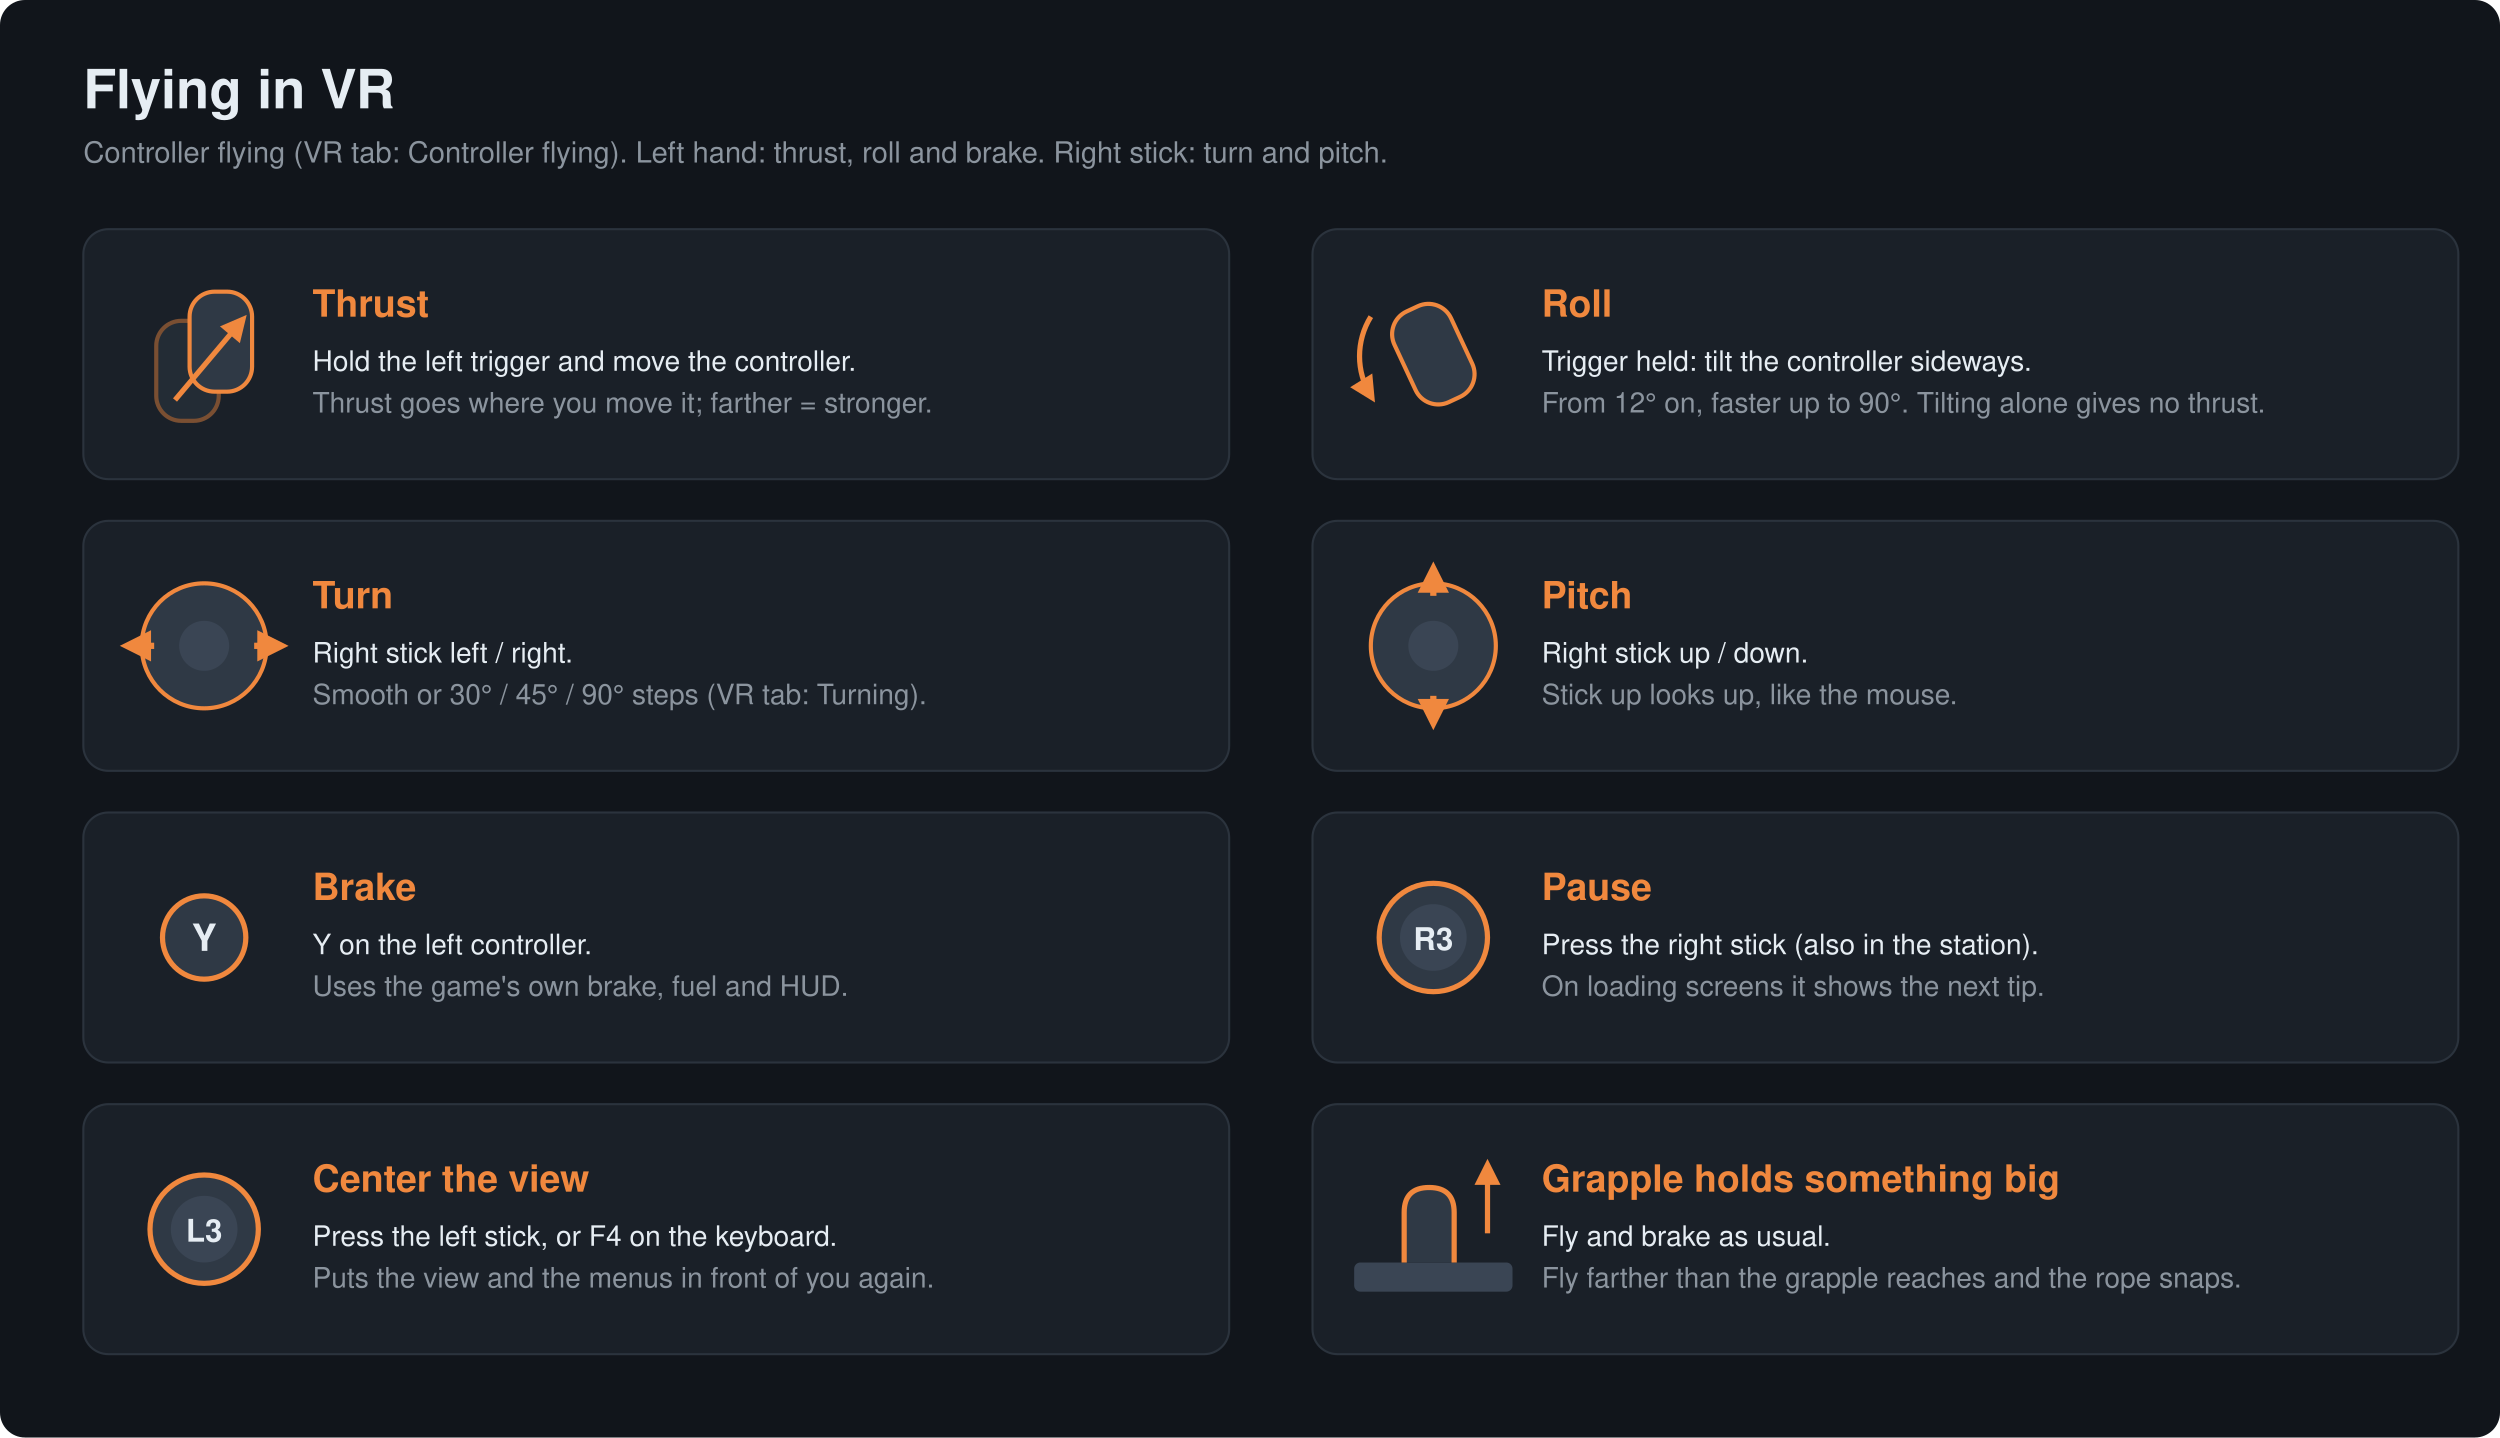
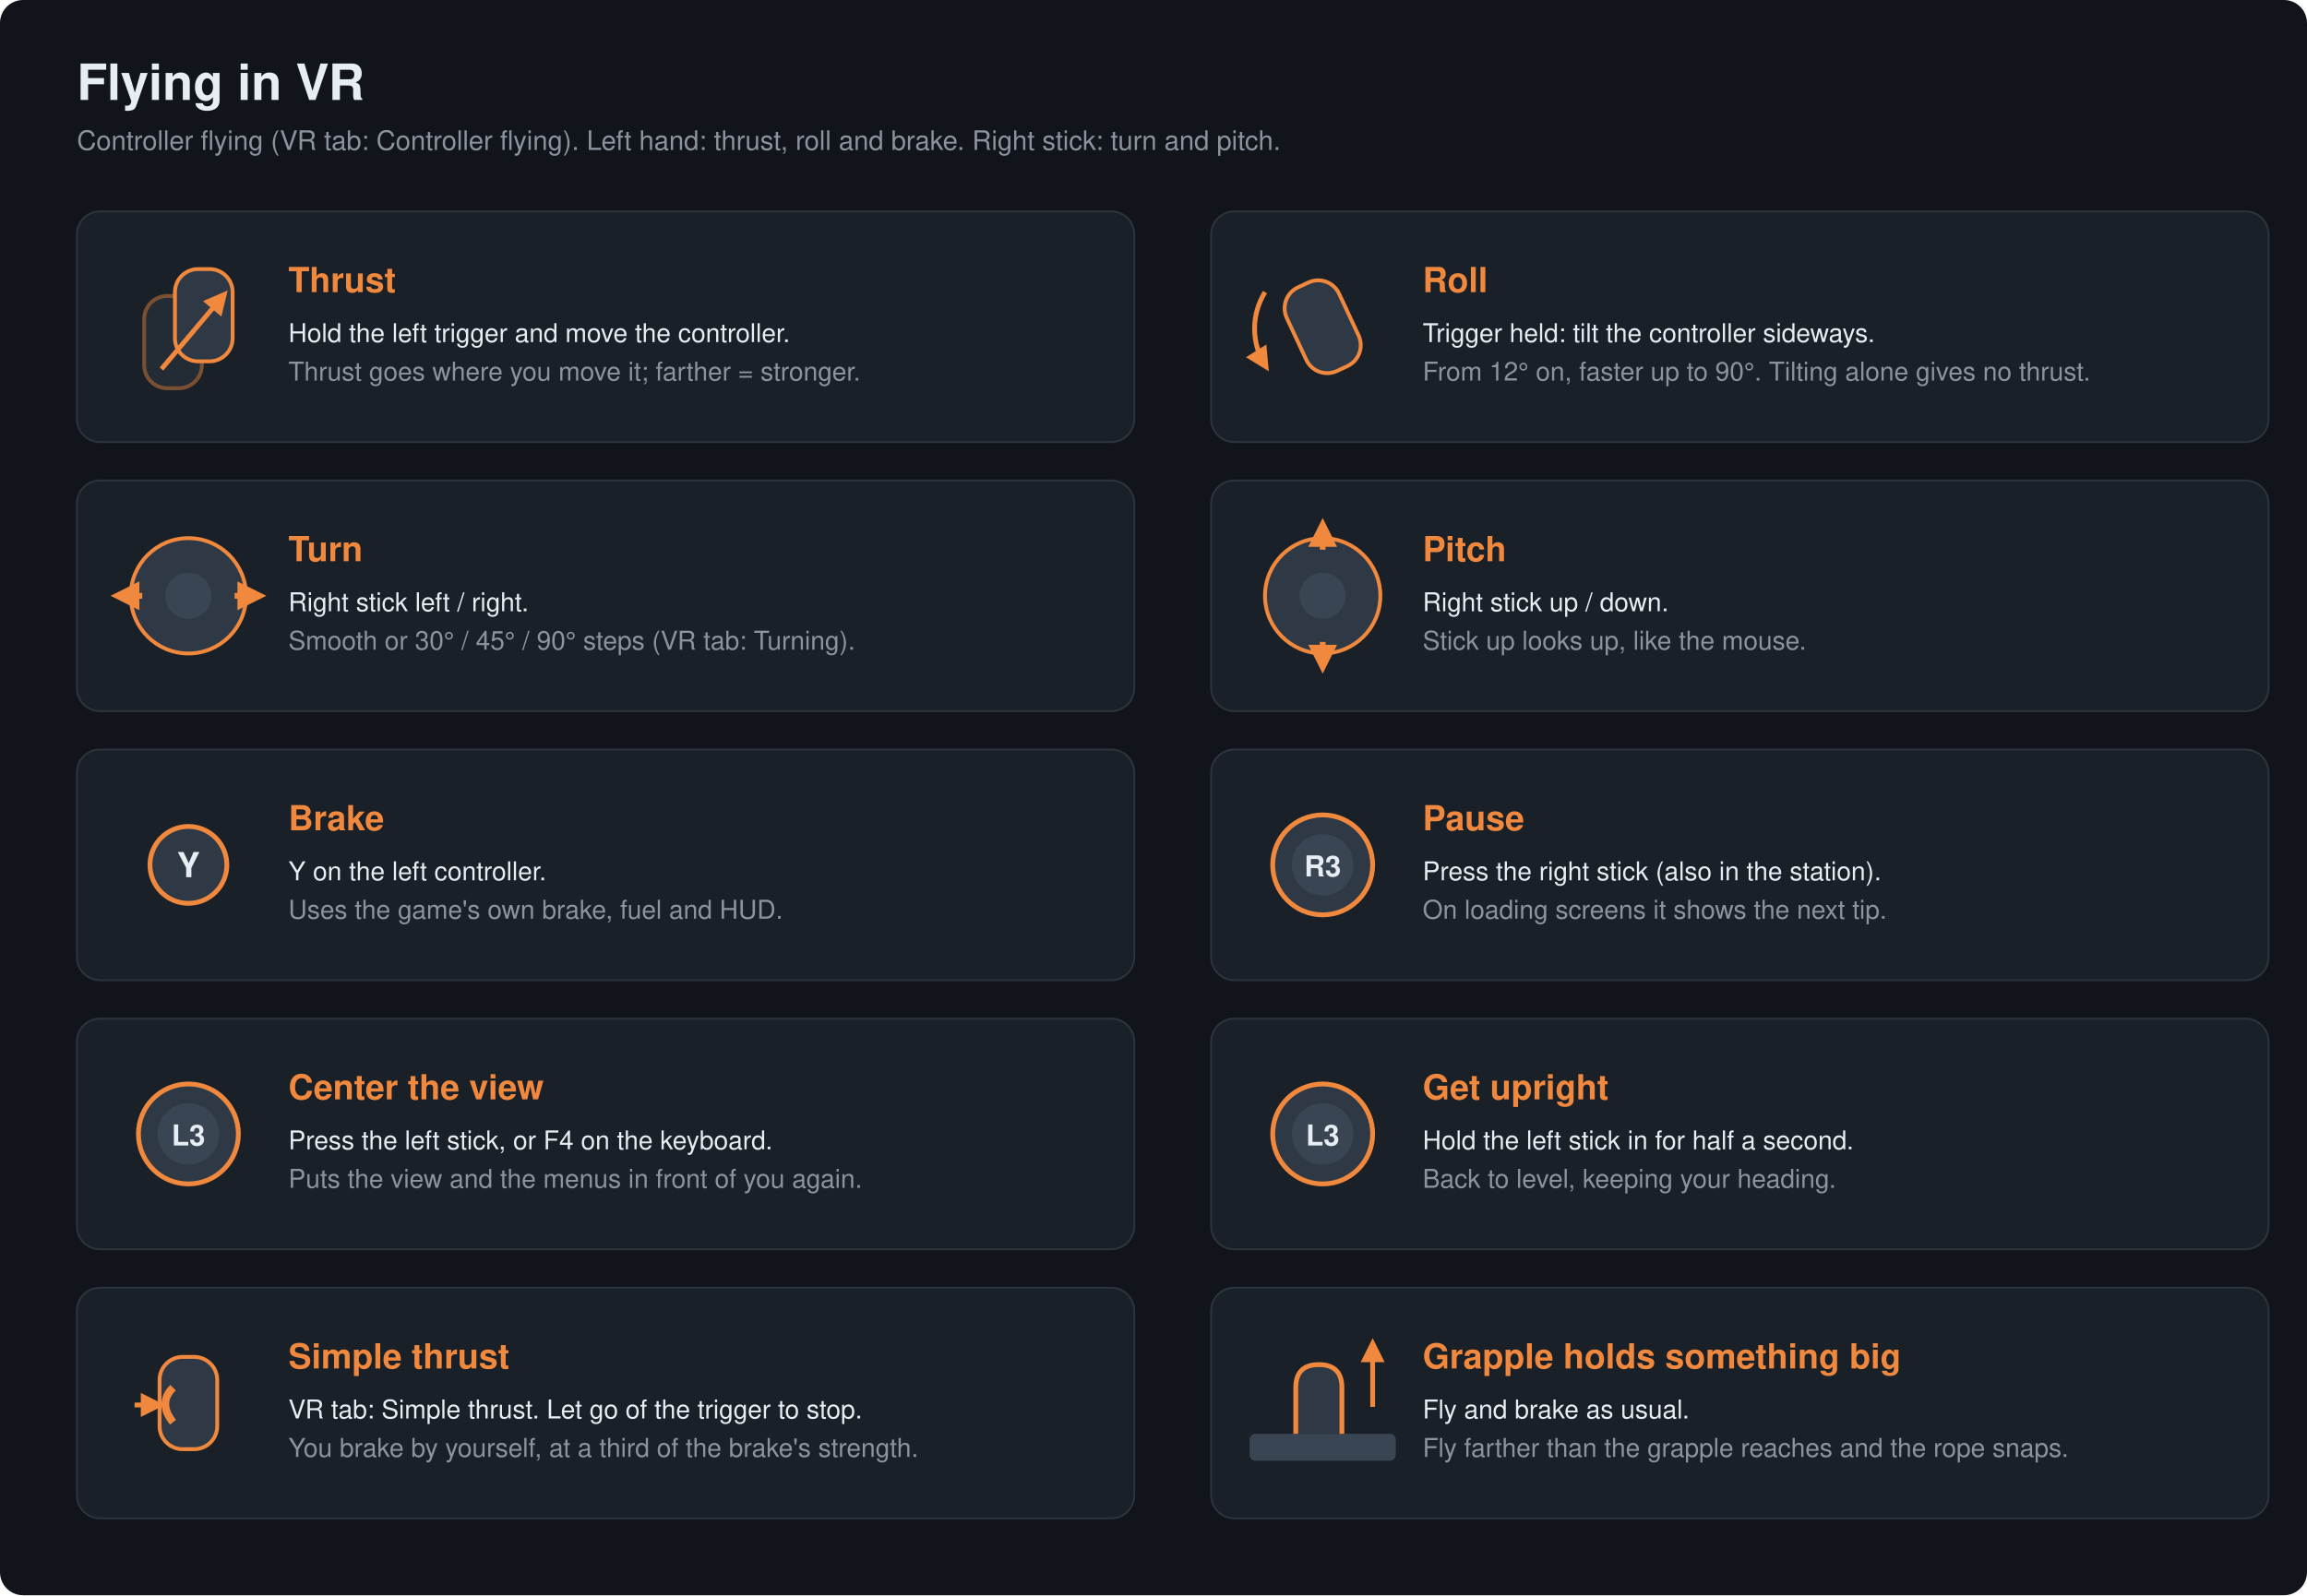
- <svg xmlns="http://www.w3.org/2000/svg" width="1200" height="690" viewBox="0 0 1200 690" role="img" aria-label="ShipbreakerVR flying controls">
-   <rect width="1200" height="690" rx="12" fill="#11151b" />
+ <svg xmlns="http://www.w3.org/2000/svg" width="1200" height="830" viewBox="0 0 1200 830" role="img" aria-label="ShipbreakerVR flying controls">
+   <rect width="1200" height="830" rx="12" fill="#11151b" />
  <defs>
    <marker id="ah" viewBox="0 0 10 10" refX="7" refY="5" markerWidth="5" markerHeight="5" orient="auto-start-reverse">
      <path d="M0 0 L10 5 L0 10 z" fill="#f0883e" />
    </marker>
  </defs>
  <text x="40" y="52" font-size="26" fill="#e6edf3" font-weight="bold" text-anchor="start" font-family="Segoe UI, Helvetica, Arial, sans-serif">Flying in VR</text>
  <text x="40" y="78" font-size="14" fill="#8b949e" font-weight="normal" text-anchor="start" font-family="Segoe UI, Helvetica, Arial, sans-serif">Controller flying (VR tab: Controller flying). Left hand: thrust, roll and brake. Right stick: turn and pitch.</text>
  <rect x="40" y="110" width="550" height="120" rx="12" fill="#1a2028" stroke="#2b333d" />
  <g transform="translate(60,132)">
    <rect x="15" y="22" width="30" height="48" rx="12" fill="#2f3945" stroke="#f0883e" stroke-width="2" transform="rotate(0 30 46)" opacity=".45" />
    <rect x="31" y="8" width="30" height="48" rx="12" fill="#2f3945" stroke="#f0883e" stroke-width="2" transform="rotate(0 46 32)" />
    <path d="M24 60 L56 22" stroke="#f0883e" stroke-width="2.5" fill="none" marker-end="url(#ah)" />
  </g>
  <text x="150" y="152" font-size="18" fill="#f0883e" font-weight="bold" text-anchor="start" font-family="Segoe UI, Helvetica, Arial, sans-serif">Thrust</text>
  <text x="150" y="178" font-size="13.5" fill="#e6edf3" font-weight="normal" text-anchor="start" font-family="Segoe UI, Helvetica, Arial, sans-serif">Hold the left trigger and move the controller.</text>
  <text x="150" y="198" font-size="13.5" fill="#8b949e" font-weight="normal" text-anchor="start" font-family="Segoe UI, Helvetica, Arial, sans-serif">Thrust goes where you move it; farther = stronger.</text>
  <rect x="630" y="110" width="550" height="120" rx="12" fill="#1a2028" stroke="#2b333d" />
  <g transform="translate(650,132)">
    <rect x="23" y="14" width="30" height="48" rx="12" fill="#2f3945" stroke="#f0883e" stroke-width="2" transform="rotate(-25 38 38)" />
    <path d="M8 20 A36 36 0 0 0 8 58" stroke="#f0883e" stroke-width="2.5" fill="none" marker-end="url(#ah)" />
  </g>
  <text x="740" y="152" font-size="18" fill="#f0883e" font-weight="bold" text-anchor="start" font-family="Segoe UI, Helvetica, Arial, sans-serif">Roll</text>
  <text x="740" y="178" font-size="13.5" fill="#e6edf3" font-weight="normal" text-anchor="start" font-family="Segoe UI, Helvetica, Arial, sans-serif">Trigger held: tilt the controller sideways.</text>
  <text x="740" y="198" font-size="13.5" fill="#8b949e" font-weight="normal" text-anchor="start" font-family="Segoe UI, Helvetica, Arial, sans-serif">From 12° on, faster up to 90°. Tilting alone gives no thrust.</text>
  <rect x="40" y="250" width="550" height="120" rx="12" fill="#1a2028" stroke="#2b333d" />
  <g transform="translate(60,272)">
    <circle cx="38" cy="38" r="30" fill="#2f3945" stroke="#f0883e" stroke-width="2" />
    <circle cx="38" cy="38" r="12" fill="#3a4554" />
    <path d="M14 38 H2" stroke="#f0883e" stroke-width="3" fill="none" marker-end="url(#ah)" />
    <path d="M62 38 H74" stroke="#f0883e" stroke-width="3" fill="none" marker-end="url(#ah)" />
  </g>
  <text x="150" y="292" font-size="18" fill="#f0883e" font-weight="bold" text-anchor="start" font-family="Segoe UI, Helvetica, Arial, sans-serif">Turn</text>
  <text x="150" y="318" font-size="13.5" fill="#e6edf3" font-weight="normal" text-anchor="start" font-family="Segoe UI, Helvetica, Arial, sans-serif">Right stick left / right.</text>
  <text x="150" y="338" font-size="13.5" fill="#8b949e" font-weight="normal" text-anchor="start" font-family="Segoe UI, Helvetica, Arial, sans-serif">Smooth or 30° / 45° / 90° steps (VR tab: Turning).</text>
  <rect x="630" y="250" width="550" height="120" rx="12" fill="#1a2028" stroke="#2b333d" />
  <g transform="translate(650,272)">
    <circle cx="38" cy="38" r="30" fill="#2f3945" stroke="#f0883e" stroke-width="2" />
    <circle cx="38" cy="38" r="12" fill="#3a4554" />
    <path d="M38 14 V2" stroke="#f0883e" stroke-width="3" fill="none" marker-end="url(#ah)" />
    <path d="M38 62 V74" stroke="#f0883e" stroke-width="3" fill="none" marker-end="url(#ah)" />
  </g>
  <text x="740" y="292" font-size="18" fill="#f0883e" font-weight="bold" text-anchor="start" font-family="Segoe UI, Helvetica, Arial, sans-serif">Pitch</text>
  <text x="740" y="318" font-size="13.5" fill="#e6edf3" font-weight="normal" text-anchor="start" font-family="Segoe UI, Helvetica, Arial, sans-serif">Right stick up / down.</text>
  <text x="740" y="338" font-size="13.5" fill="#8b949e" font-weight="normal" text-anchor="start" font-family="Segoe UI, Helvetica, Arial, sans-serif">Stick up looks up, like the mouse.</text>
  <rect x="40" y="390" width="550" height="120" rx="12" fill="#1a2028" stroke="#2b333d" />
  <g transform="translate(60,412)">
    <circle cx="38" cy="38" r="20" fill="#2f3945" stroke="#f0883e" stroke-width="2.5" />
    <text x="38" y="44.429" font-size="18" fill="#e6edf3" font-weight="bold" text-anchor="middle" font-family="Segoe UI, Helvetica, Arial, sans-serif">Y</text>
  </g>
  <text x="150" y="432" font-size="18" fill="#f0883e" font-weight="bold" text-anchor="start" font-family="Segoe UI, Helvetica, Arial, sans-serif">Brake</text>
  <text x="150" y="458" font-size="13.5" fill="#e6edf3" font-weight="normal" text-anchor="start" font-family="Segoe UI, Helvetica, Arial, sans-serif">Y on the left controller.</text>
  <text x="150" y="478" font-size="13.5" fill="#8b949e" font-weight="normal" text-anchor="start" font-family="Segoe UI, Helvetica, Arial, sans-serif">Uses the game's own brake, fuel and HUD.</text>
  <rect x="630" y="390" width="550" height="120" rx="12" fill="#1a2028" stroke="#2b333d" />
  <g transform="translate(650,412)">
    <circle cx="38" cy="38" r="26" fill="#2f3945" stroke="#f0883e" stroke-width="2.5" />
    <circle cx="38" cy="38" r="16" fill="#3a4554" />
    <text x="38" y="44" font-size="15" fill="#e6edf3" font-weight="bold" text-anchor="middle" font-family="Segoe UI, Helvetica, Arial, sans-serif">R3</text>
  </g>
  <text x="740" y="432" font-size="18" fill="#f0883e" font-weight="bold" text-anchor="start" font-family="Segoe UI, Helvetica, Arial, sans-serif">Pause</text>
  <text x="740" y="458" font-size="13.5" fill="#e6edf3" font-weight="normal" text-anchor="start" font-family="Segoe UI, Helvetica, Arial, sans-serif">Press the right stick (also in the station).</text>
  <text x="740" y="478" font-size="13.5" fill="#8b949e" font-weight="normal" text-anchor="start" font-family="Segoe UI, Helvetica, Arial, sans-serif">On loading screens it shows the next tip.</text>
  <rect x="40" y="530" width="550" height="120" rx="12" fill="#1a2028" stroke="#2b333d" />
  <g transform="translate(60,552)">
    <circle cx="38" cy="38" r="26" fill="#2f3945" stroke="#f0883e" stroke-width="2.5" />
    <circle cx="38" cy="38" r="16" fill="#3a4554" />
    <text x="38" y="44" font-size="15" fill="#e6edf3" font-weight="bold" text-anchor="middle" font-family="Segoe UI, Helvetica, Arial, sans-serif">L3</text>
  </g>
  <text x="150" y="572" font-size="18" fill="#f0883e" font-weight="bold" text-anchor="start" font-family="Segoe UI, Helvetica, Arial, sans-serif">Center the view</text>
  <text x="150" y="598" font-size="13.5" fill="#e6edf3" font-weight="normal" text-anchor="start" font-family="Segoe UI, Helvetica, Arial, sans-serif">Press the left stick, or F4 on the keyboard.</text>
  <text x="150" y="618" font-size="13.5" fill="#8b949e" font-weight="normal" text-anchor="start" font-family="Segoe UI, Helvetica, Arial, sans-serif">Puts the view and the menus in front of you again.</text>
  <rect x="630" y="530" width="550" height="120" rx="12" fill="#1a2028" stroke="#2b333d" />
  <g transform="translate(650,552)">
+     <circle cx="38" cy="38" r="26" fill="#2f3945" stroke="#f0883e" stroke-width="2.5" />
+     <circle cx="38" cy="38" r="16" fill="#3a4554" />
+     <text x="38" y="44" font-size="15" fill="#e6edf3" font-weight="bold" text-anchor="middle" font-family="Segoe UI, Helvetica, Arial, sans-serif">L3</text>
+   </g>
+   <text x="740" y="572" font-size="18" fill="#f0883e" font-weight="bold" text-anchor="start" font-family="Segoe UI, Helvetica, Arial, sans-serif">Get upright</text>
+   <text x="740" y="598" font-size="13.5" fill="#e6edf3" font-weight="normal" text-anchor="start" font-family="Segoe UI, Helvetica, Arial, sans-serif">Hold the left stick in for half a second.</text>
+   <text x="740" y="618" font-size="13.5" fill="#8b949e" font-weight="normal" text-anchor="start" font-family="Segoe UI, Helvetica, Arial, sans-serif">Back to level, keeping your heading.</text>
+   <rect x="40" y="670" width="550" height="120" rx="12" fill="#1a2028" stroke="#2b333d" />
+   <g transform="translate(60,692)">
+     <rect x="23" y="14" width="30" height="48" rx="12" fill="#2f3945" stroke="#f0883e" stroke-width="2" transform="rotate(0 38 38)" />
+     <path d="M30 30 Q22 38 30 48" stroke="#f0883e" stroke-width="4" fill="none" />
+     <path d="M10 39 H22" stroke="#f0883e" stroke-width="2.5" fill="none" marker-end="url(#ah)" />
+   </g>
+   <text x="150" y="712" font-size="18" fill="#f0883e" font-weight="bold" text-anchor="start" font-family="Segoe UI, Helvetica, Arial, sans-serif">Simple thrust</text>
+   <text x="150" y="738" font-size="13.5" fill="#e6edf3" font-weight="normal" text-anchor="start" font-family="Segoe UI, Helvetica, Arial, sans-serif">VR tab: Simple thrust. Let go of the trigger to stop.</text>
+   <text x="150" y="758" font-size="13.5" fill="#8b949e" font-weight="normal" text-anchor="start" font-family="Segoe UI, Helvetica, Arial, sans-serif">You brake by yourself, at a third of the brake's strength.</text>
+   <rect x="630" y="670" width="550" height="120" rx="12" fill="#1a2028" stroke="#2b333d" />
+   <g transform="translate(650,692)">
    <rect x="0" y="54" width="76" height="14" rx="3" fill="#3a4554" />
    <path d="M24 54 V30 Q24 18 36 18 Q48 18 48 30 V54" fill="#2f3945" stroke="#f0883e" stroke-width="2.5" />
    <path d="M64 40 V8" stroke="#f0883e" stroke-width="2.5" fill="none" marker-end="url(#ah)" />
  </g>
-   <text x="740" y="572" font-size="18" fill="#f0883e" font-weight="bold" text-anchor="start" font-family="Segoe UI, Helvetica, Arial, sans-serif">Grapple holds something big</text>
-   <text x="740" y="598" font-size="13.5" fill="#e6edf3" font-weight="normal" text-anchor="start" font-family="Segoe UI, Helvetica, Arial, sans-serif">Fly and brake as usual.</text>
-   <text x="740" y="618" font-size="13.5" fill="#8b949e" font-weight="normal" text-anchor="start" font-family="Segoe UI, Helvetica, Arial, sans-serif">Fly farther than the grapple reaches and the rope snaps.</text>
+   <text x="740" y="712" font-size="18" fill="#f0883e" font-weight="bold" text-anchor="start" font-family="Segoe UI, Helvetica, Arial, sans-serif">Grapple holds something big</text>
+   <text x="740" y="738" font-size="13.5" fill="#e6edf3" font-weight="normal" text-anchor="start" font-family="Segoe UI, Helvetica, Arial, sans-serif">Fly and brake as usual.</text>
+   <text x="740" y="758" font-size="13.5" fill="#8b949e" font-weight="normal" text-anchor="start" font-family="Segoe UI, Helvetica, Arial, sans-serif">Fly farther than the grapple reaches and the rope snaps.</text>
</svg>
